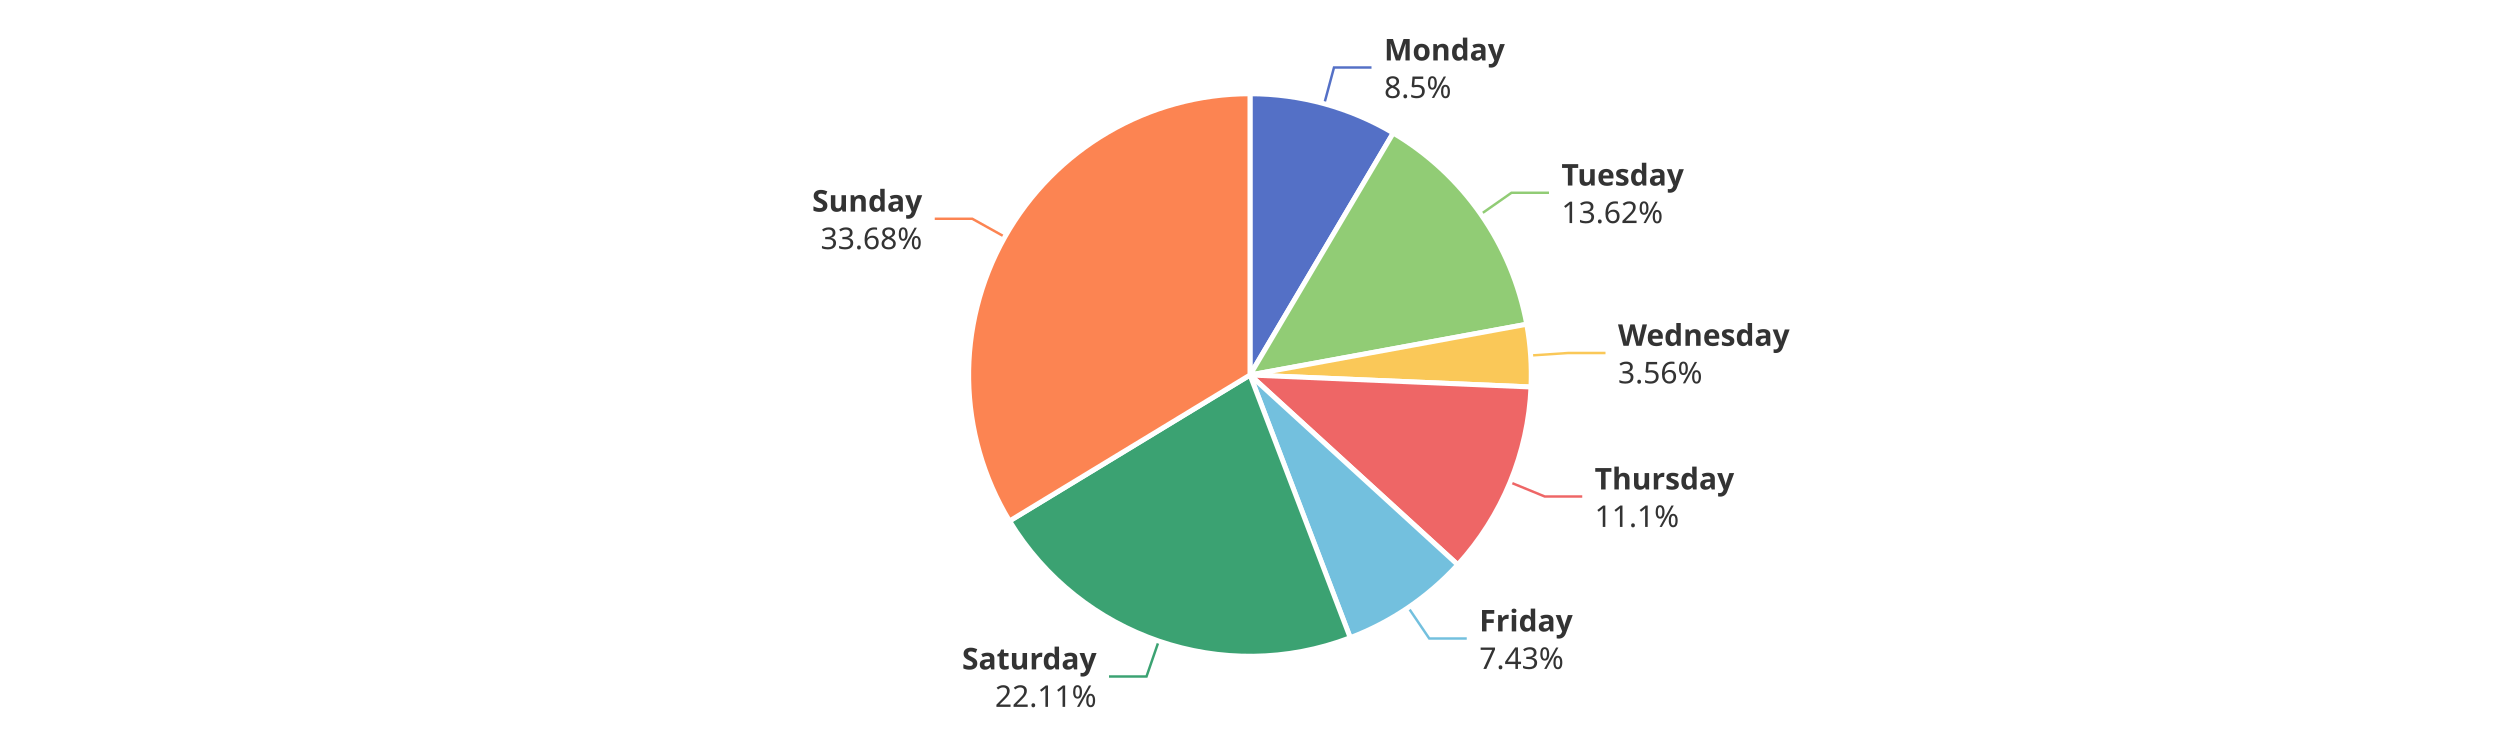
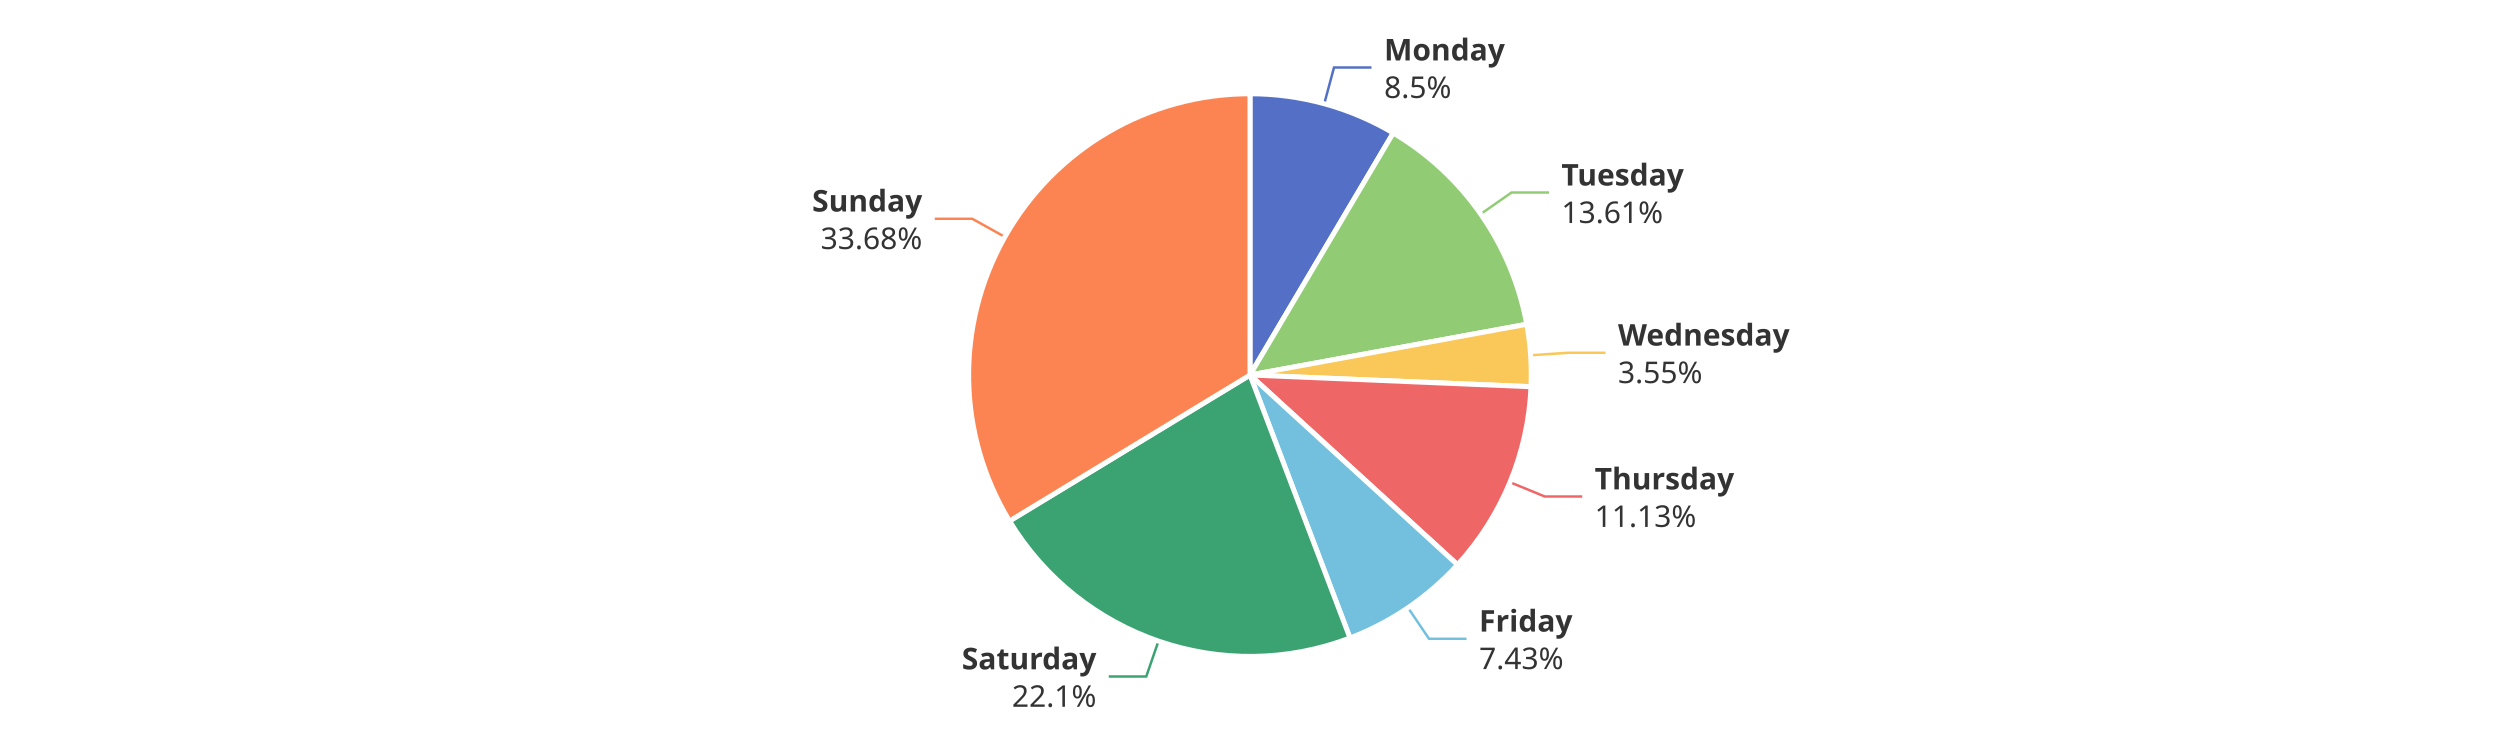
<svg xmlns="http://www.w3.org/2000/svg" width="1000" height="300" version="1.1" baseProfile="full" viewBox="0 0 1000 300">
  <rect width="1000" height="300" x="0" y="0" id="0" fill="#ffffff" />
  <polyline points="529.7 41.5 533.6 27 548.6 27" fill="none" stroke="#5470c6" />
-   <polyline points="592.3 85.7 604.6 77.1 619.6 77.1" fill="none" stroke="#91cc75" />
-   <polyline points="612.2 142.2 627.2 141.2 642.2 141.2" fill="none" stroke="#fac858" />
+   <polyline points="592.3 85.6 604.6 77 619.6 77" fill="none" stroke="#91cc75" />
+   <polyline points="612.2 142.1 627.2 141.1 642.2 141.1" fill="none" stroke="#fac858" />
  <polyline points="604 192.9 617.9 198.6 632.9 198.6" fill="none" stroke="#ee6666" />
-   <polyline points="563.3 243 571.7 255.4 586.7 255.4" fill="none" stroke="#73c0de" />
-   <polyline points="463.5 256.4 458.6 270.6 443.6 270.6" fill="none" stroke="#3ba272" />
+   <polyline points="563.2 243.1 571.6 255.5 586.6 255.5" fill="none" stroke="#73c0de" />
+   <polyline points="463.4 256.4 458.5 270.6 443.5 270.6" fill="none" stroke="#3ba272" />
  <polyline points="402 94.8 388.9 87.5 373.9 87.5" fill="none" stroke="#fc8452" />
  <path d="M500 37.5A112.5 112.5 0 0 1 557.3 53.2L500 150Z" fill="#5470c6" stroke="#fff" stroke-width="2" stroke-linejoin="round" />
  <path d="M557.3 53.2A112.5 112.5 0 0 1 610.7 129.7L500 150Z" fill="#91cc75" stroke="#fff" stroke-width="2" stroke-linejoin="round" />
-   <path d="M610.7 129.7A112.5 112.5 0 0 1 612.4 154.8L500 150Z" fill="#fac858" stroke="#fff" stroke-width="2" stroke-linejoin="round" />
-   <path d="M612.4 154.8A112.5 112.5 0 0 1 583.1 225.9L500 150Z" fill="#ee6666" stroke="#fff" stroke-width="2" stroke-linejoin="round" />
-   <path d="M583.1 225.9A112.5 112.5 0 0 1 540.1 255.1L500 150Z" fill="#73c0de" stroke="#fff" stroke-width="2" stroke-linejoin="round" />
-   <path d="M540.1 255.1A112.5 112.5 0 0 1 403.8 208.4L500 150Z" fill="#3ba272" stroke="#fff" stroke-width="2" stroke-linejoin="round" />
+   <path d="M610.7 129.7A112.5 112.5 0 0 1 612.4 154.7L500 150Z" fill="#fac858" stroke="#fff" stroke-width="2" stroke-linejoin="round" />
+   <path d="M612.4 154.7A112.5 112.5 0 0 1 583 225.9L500 150Z" fill="#ee6666" stroke="#fff" stroke-width="2" stroke-linejoin="round" />
+   <path d="M583 225.9A112.5 112.5 0 0 1 540 255.2L500 150Z" fill="#73c0de" stroke="#fff" stroke-width="2" stroke-linejoin="round" />
+   <path d="M540 255.2A112.5 112.5 0 0 1 403.8 208.4L500 150Z" fill="#3ba272" stroke="#fff" stroke-width="2" stroke-linejoin="round" />
  <path d="M403.8 208.4A112.5 112.5 0 0 1 500 37.5L500 150Z" fill="#fc8452" stroke="#fff" stroke-width="2" stroke-linejoin="round" />
-   <path d="M0 -15l42.8 0l0 30l-42.8 0Z" transform="translate(553.6405 27.018)" fill="none" />
-   <text dominant-baseline="central" text-anchor="start" style="font-size:12px;font-family:sans-serif;font-weight:bold;" y="-7.5" transform="translate(553.6405 27.018)" fill="#333" stroke="rgb(255,255,255)" stroke-width="2" paint-order="stroke" stroke-miterlimit="2">Monday</text>
-   <text dominant-baseline="central" text-anchor="start" style="font-size:12px;font-family:sans-serif;" y="7.5" transform="translate(553.6405 27.018)" fill="#333" stroke="rgb(255,255,255)" stroke-width="2" paint-order="stroke" stroke-miterlimit="2">8.5%</text>
-   <path d="M0 -15l46.2 0l0 30l-46.2 0Z" transform="translate(624.5827 77.0705)" fill="none" />
-   <text dominant-baseline="central" text-anchor="start" style="font-size:12px;font-family:sans-serif;font-weight:bold;" y="-7.5" transform="translate(624.5827 77.0705)" fill="#333" stroke="rgb(255,255,255)" stroke-width="2" paint-order="stroke" stroke-miterlimit="2">Tuesday</text>
-   <text dominant-baseline="central" text-anchor="start" style="font-size:12px;font-family:sans-serif;" y="7.5" transform="translate(624.5827 77.0705)" fill="#333" stroke="rgb(255,255,255)" stroke-width="2" paint-order="stroke" stroke-miterlimit="2">13.62%</text>
-   <path d="M0 -15l63.6 0l0 30l-63.6 0Z" transform="translate(647.1943 141.1757)" fill="none" />
-   <text dominant-baseline="central" text-anchor="start" style="font-size:12px;font-family:sans-serif;font-weight:bold;" y="-7.5" transform="translate(647.1943 141.1757)" fill="#333" stroke="rgb(255,255,255)" stroke-width="2" paint-order="stroke" stroke-miterlimit="2">Wednesday</text>
-   <text dominant-baseline="central" text-anchor="start" style="font-size:12px;font-family:sans-serif;" y="7.5" transform="translate(647.1943 141.1757)" fill="#333" stroke="rgb(255,255,255)" stroke-width="2" paint-order="stroke" stroke-miterlimit="2">3.56%</text>
-   <path d="M0 -15l50.2 0l0 30l-50.2 0Z" transform="translate(637.8654 198.6209)" fill="none" />
-   <text dominant-baseline="central" text-anchor="start" style="font-size:12px;font-family:sans-serif;font-weight:bold;" y="-7.5" transform="translate(637.8654 198.6209)" fill="#333" stroke="rgb(255,255,255)" stroke-width="2" paint-order="stroke" stroke-miterlimit="2">Thursday</text>
-   <text dominant-baseline="central" text-anchor="start" style="font-size:12px;font-family:sans-serif;" y="7.5" transform="translate(637.8654 198.6209)" fill="#333" stroke="rgb(255,255,255)" stroke-width="2" paint-order="stroke" stroke-miterlimit="2">11.1%</text>
-   <path d="M0 -15l34.2 0l0 30l-34.2 0Z" transform="translate(591.7256 255.412)" fill="none" />
-   <text dominant-baseline="central" text-anchor="start" style="font-size:12px;font-family:sans-serif;font-weight:bold;" y="-7.5" transform="translate(591.7256 255.412)" fill="#333" stroke="rgb(255,255,255)" stroke-width="2" paint-order="stroke" stroke-miterlimit="2">Friday</text>
-   <text dominant-baseline="central" text-anchor="start" style="font-size:12px;font-family:sans-serif;" y="7.5" transform="translate(591.7256 255.412)" fill="#333" stroke="rgb(255,255,255)" stroke-width="2" paint-order="stroke" stroke-miterlimit="2">7.43%</text>
-   <path d="M-48.2 -15l48.2 0l0 30l-48.2 0Z" transform="translate(438.6287 270.6013)" fill="none" />
-   <text dominant-baseline="central" text-anchor="end" style="font-size:12px;font-family:sans-serif;font-weight:bold;" y="-7.5" transform="translate(438.6287 270.6013)" fill="#333" stroke="rgb(255,255,255)" stroke-width="2" paint-order="stroke" stroke-miterlimit="2">Saturday</text>
-   <text dominant-baseline="central" text-anchor="end" style="font-size:12px;font-family:sans-serif;" y="7.5" transform="translate(438.6287 270.6013)" fill="#333" stroke="rgb(255,255,255)" stroke-width="2" paint-order="stroke" stroke-miterlimit="2">22.11%</text>
-   <path d="M-40.9 -15l40.9 0l0 30l-40.9 0Z" transform="translate(368.881 87.4795)" fill="none" />
-   <text dominant-baseline="central" text-anchor="end" style="font-size:12px;font-family:sans-serif;font-weight:bold;" y="-7.5" transform="translate(368.881 87.4795)" fill="#333" stroke="rgb(255,255,255)" stroke-width="2" paint-order="stroke" stroke-miterlimit="2">Sunday</text>
-   <text dominant-baseline="central" text-anchor="end" style="font-size:12px;font-family:sans-serif;" y="7.5" transform="translate(368.881 87.4795)" fill="#333" stroke="rgb(255,255,255)" stroke-width="2" paint-order="stroke" stroke-miterlimit="2">33.68%</text>
+   <path d="M0 -15l42.8 0l0 30l-42.8 0Z" transform="translate(553.6438 27.0189)" fill="none" />
+   <text dominant-baseline="central" text-anchor="start" style="font-size:12px;font-family:sans-serif;font-weight:bold;" y="-7.5" transform="translate(553.6438 27.0189)" fill="#333" stroke="rgb(255,255,255)" stroke-width="2" paint-order="stroke" stroke-miterlimit="2">Monday</text>
+   <text dominant-baseline="central" text-anchor="start" style="font-size:12px;font-family:sans-serif;" y="7.5" transform="translate(553.6438 27.0189)" fill="#333" stroke="rgb(255,255,255)" stroke-width="2" paint-order="stroke" stroke-miterlimit="2">8.5%</text>
+   <path d="M0 -15l46.2 0l0 30l-46.2 0Z" transform="translate(624.5668 77.0478)" fill="none" />
+   <text dominant-baseline="central" text-anchor="start" style="font-size:12px;font-family:sans-serif;font-weight:bold;" y="-7.5" transform="translate(624.5668 77.0478)" fill="#333" stroke="rgb(255,255,255)" stroke-width="2" paint-order="stroke" stroke-miterlimit="2">Tuesday</text>
+   <text dominant-baseline="central" text-anchor="start" style="font-size:12px;font-family:sans-serif;" y="7.5" transform="translate(624.5668 77.0478)" fill="#333" stroke="rgb(255,255,255)" stroke-width="2" paint-order="stroke" stroke-miterlimit="2">13.61%</text>
+   <path d="M0 -15l63.6 0l0 30l-63.6 0Z" transform="translate(647.1872 141.075)" fill="none" />
+   <text dominant-baseline="central" text-anchor="start" style="font-size:12px;font-family:sans-serif;font-weight:bold;" y="-7.5" transform="translate(647.1872 141.075)" fill="#333" stroke="rgb(255,255,255)" stroke-width="2" paint-order="stroke" stroke-miterlimit="2">Wednesday</text>
+   <text dominant-baseline="central" text-anchor="start" style="font-size:12px;font-family:sans-serif;" y="7.5" transform="translate(647.1872 141.075)" fill="#333" stroke="rgb(255,255,255)" stroke-width="2" paint-order="stroke" stroke-miterlimit="2">3.55%</text>
+   <path d="M0 -15l50.2 0l0 30l-50.2 0Z" transform="translate(637.8711 198.607)" fill="none" />
+   <text dominant-baseline="central" text-anchor="start" style="font-size:12px;font-family:sans-serif;font-weight:bold;" y="-7.5" transform="translate(637.8711 198.607)" fill="#333" stroke="rgb(255,255,255)" stroke-width="2" paint-order="stroke" stroke-miterlimit="2">Thursday</text>
+   <text dominant-baseline="central" text-anchor="start" style="font-size:12px;font-family:sans-serif;" y="7.5" transform="translate(637.8711 198.607)" fill="#333" stroke="rgb(255,255,255)" stroke-width="2" paint-order="stroke" stroke-miterlimit="2">11.13%</text>
+   <path d="M0 -15l34.2 0l0 30l-34.2 0Z" transform="translate(591.6325 255.4753)" fill="none" />
+   <text dominant-baseline="central" text-anchor="start" style="font-size:12px;font-family:sans-serif;font-weight:bold;" y="-7.5" transform="translate(591.6325 255.4753)" fill="#333" stroke="rgb(255,255,255)" stroke-width="2" paint-order="stroke" stroke-miterlimit="2">Friday</text>
+   <text dominant-baseline="central" text-anchor="start" style="font-size:12px;font-family:sans-serif;" y="7.5" transform="translate(591.6325 255.4753)" fill="#333" stroke="rgb(255,255,255)" stroke-width="2" paint-order="stroke" stroke-miterlimit="2">7.43%</text>
+   <path d="M-48.2 -15l48.2 0l0 30l-48.2 0Z" transform="translate(438.549 270.5739)" fill="none" />
+   <text dominant-baseline="central" text-anchor="end" style="font-size:12px;font-family:sans-serif;font-weight:bold;" y="-7.5" transform="translate(438.549 270.5739)" fill="#333" stroke="rgb(255,255,255)" stroke-width="2" paint-order="stroke" stroke-miterlimit="2">Saturday</text>
+   <text dominant-baseline="central" text-anchor="end" style="font-size:12px;font-family:sans-serif;" y="7.5" transform="translate(438.549 270.5739)" fill="#333" stroke="rgb(255,255,255)" stroke-width="2" paint-order="stroke" stroke-miterlimit="2">22.1%</text>
+   <path d="M-40.9 -15l40.9 0l0 30l-40.9 0Z" transform="translate(368.894 87.4563)" fill="none" />
+   <text dominant-baseline="central" text-anchor="end" style="font-size:12px;font-family:sans-serif;font-weight:bold;" y="-7.5" transform="translate(368.894 87.4563)" fill="#333" stroke="rgb(255,255,255)" stroke-width="2" paint-order="stroke" stroke-miterlimit="2">Sunday</text>
+   <text dominant-baseline="central" text-anchor="end" style="font-size:12px;font-family:sans-serif;" y="7.5" transform="translate(368.894 87.4563)" fill="#333" stroke="rgb(255,255,255)" stroke-width="2" paint-order="stroke" stroke-miterlimit="2">33.68%</text>
</svg>
